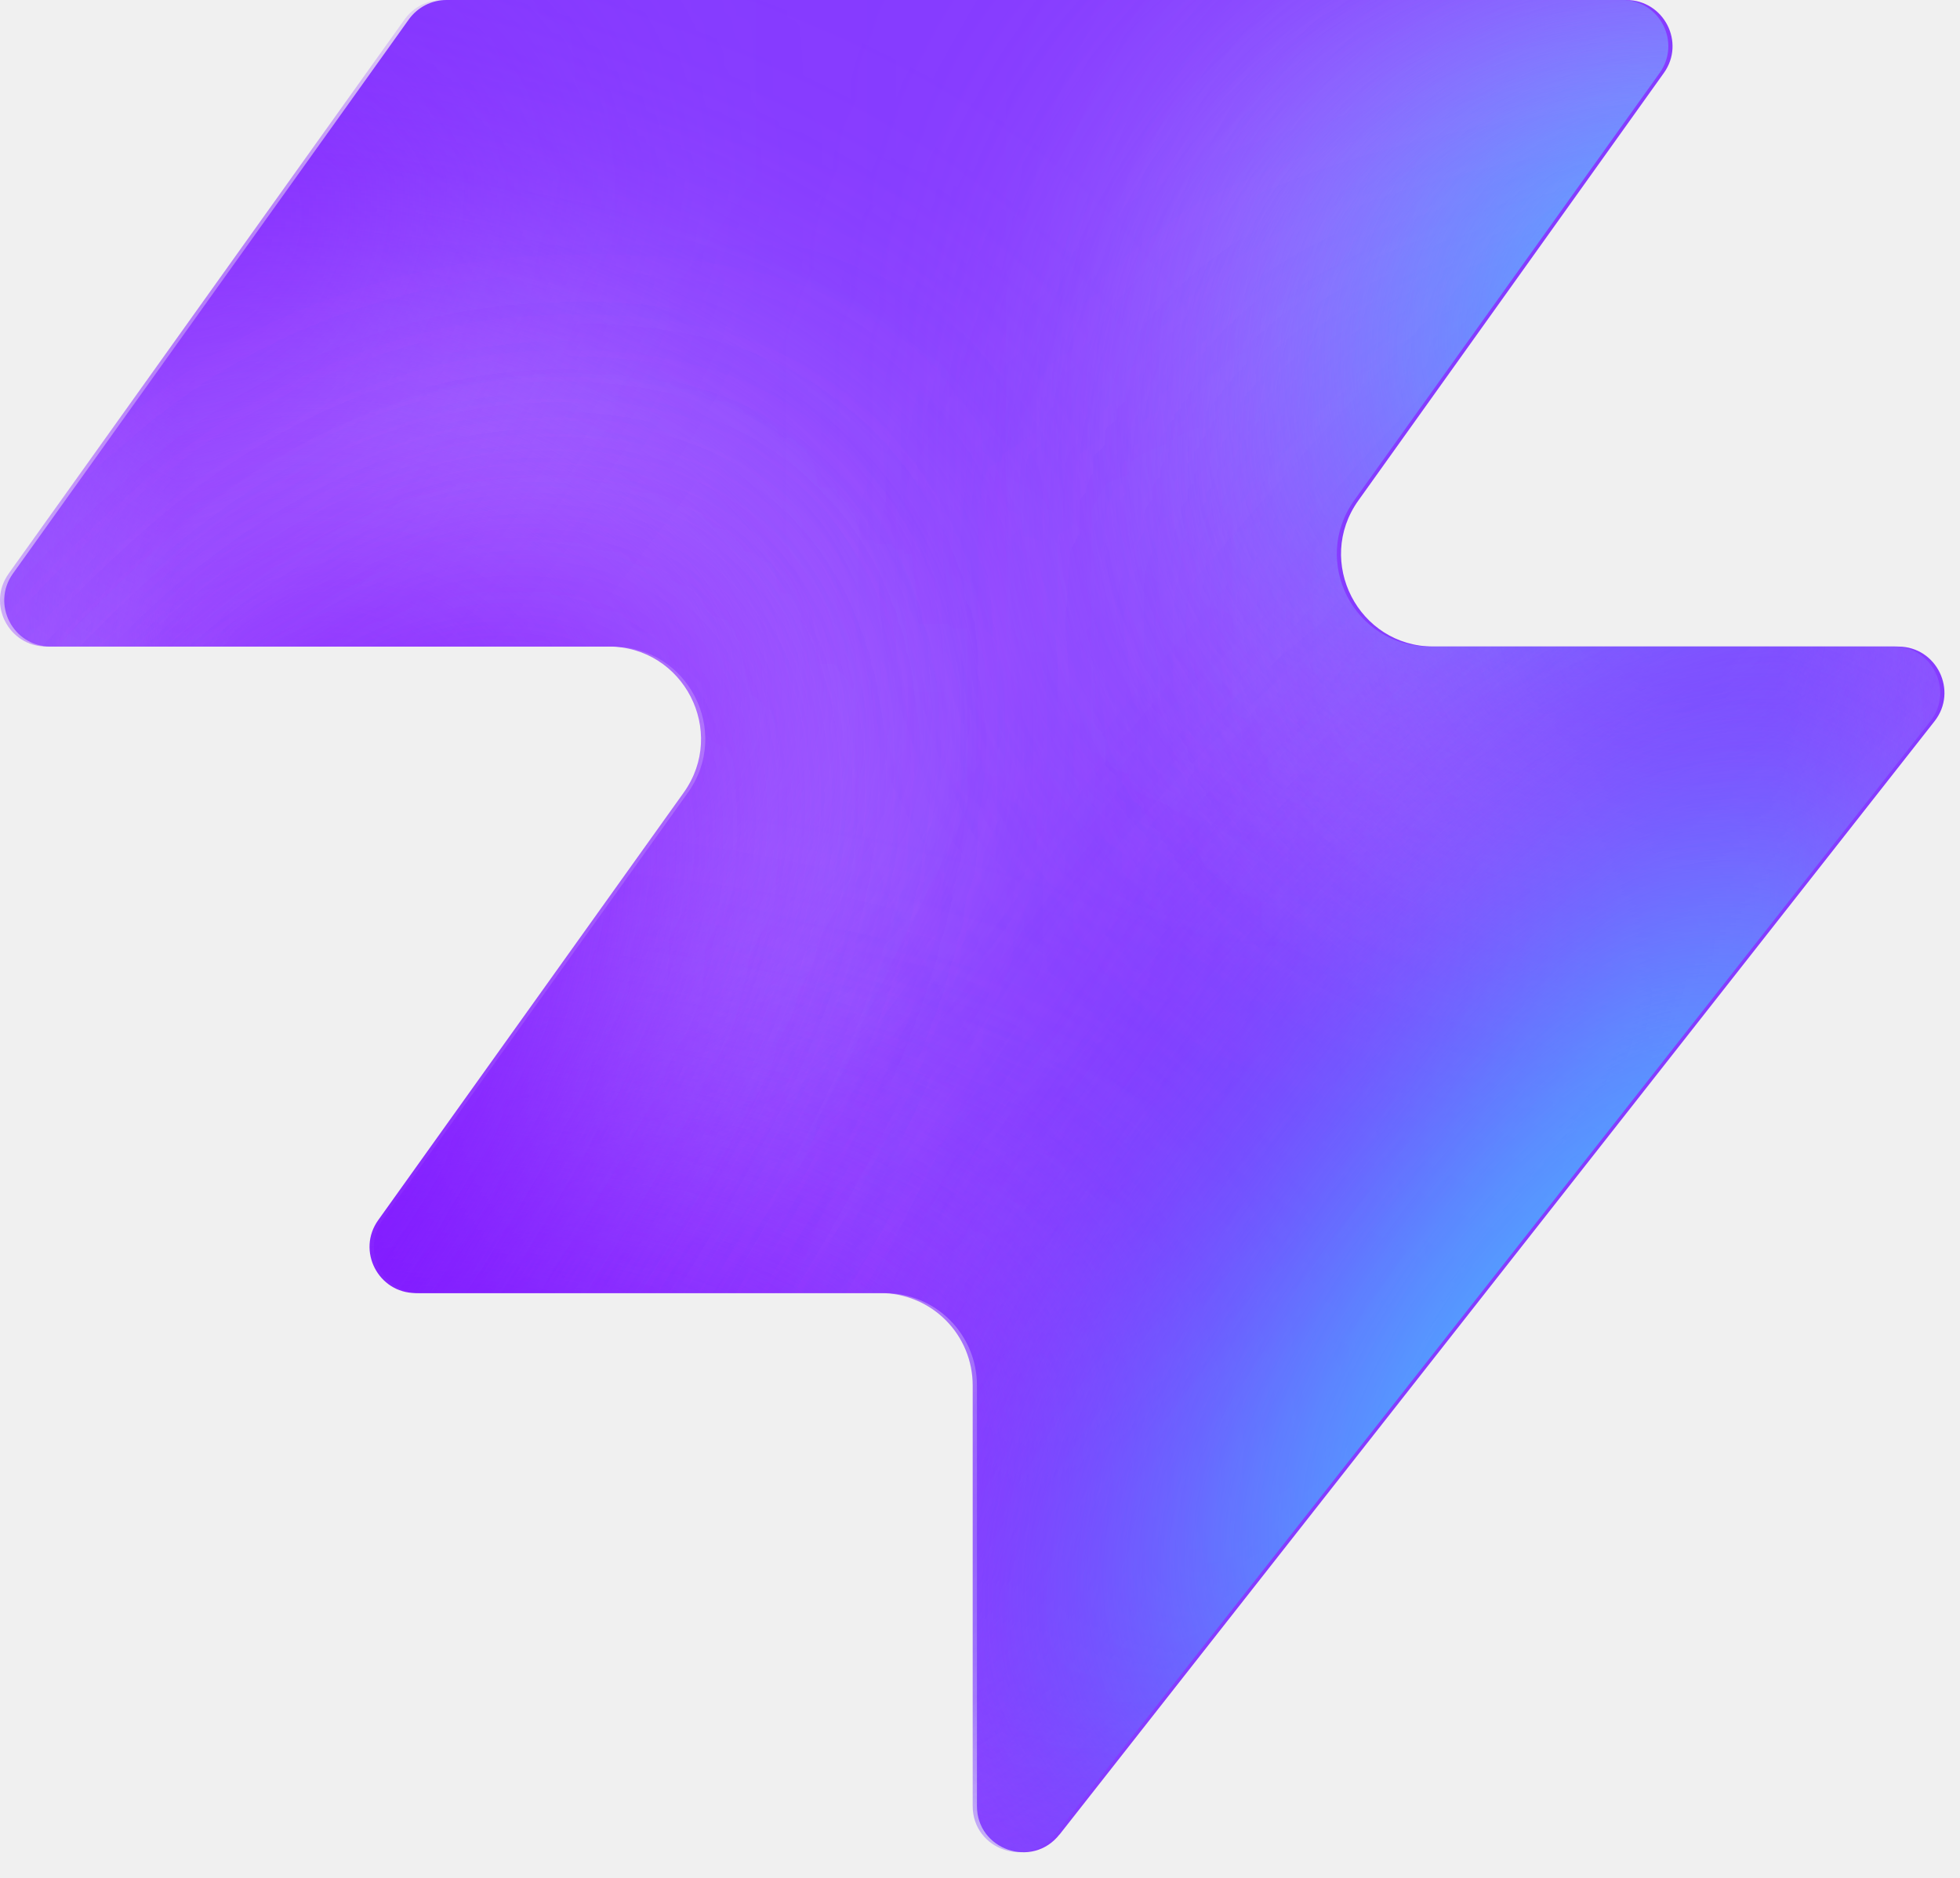
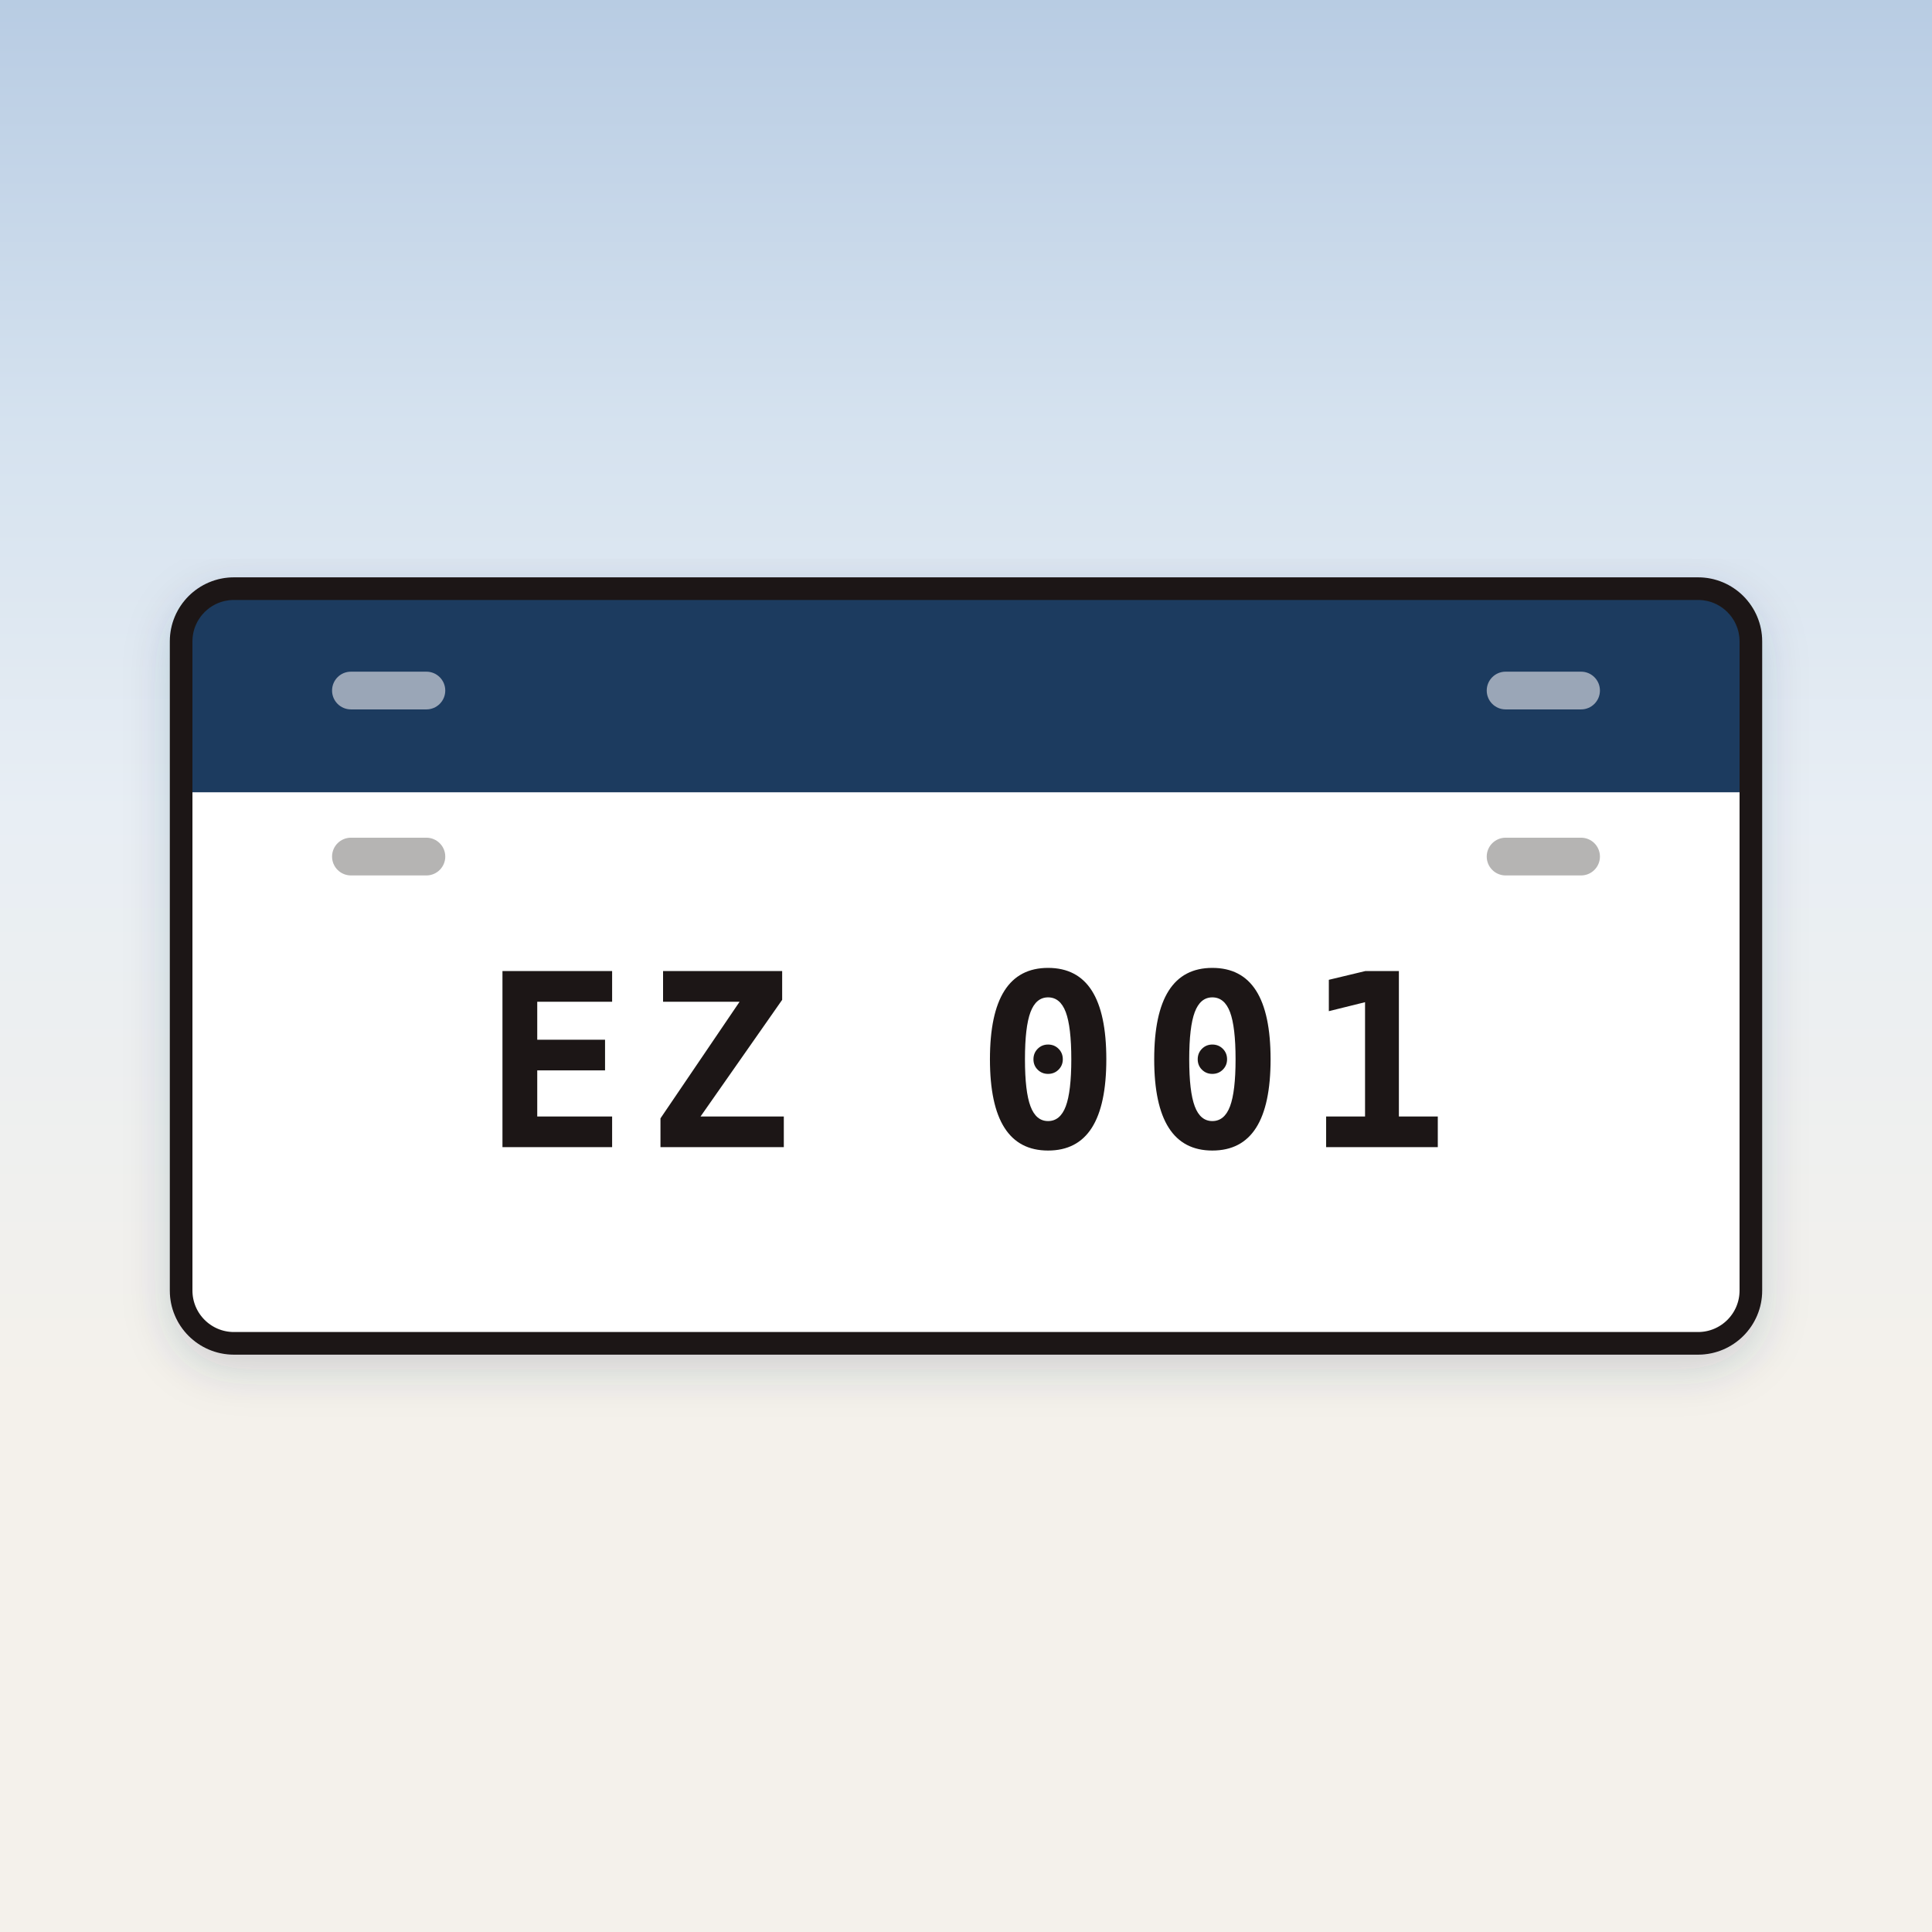
- <svg xmlns="http://www.w3.org/2000/svg" width="48" height="46" fill="none" viewBox="0 0 48 46">
-   <path fill="#863bff" d="M25.946 44.938c-.664.845-2.021.375-2.021-.698V33.937a2.26 2.26 0 0 0-2.262-2.262H10.287c-.92 0-1.456-1.04-.92-1.788l7.48-10.471c1.07-1.497 0-3.578-1.842-3.578H1.237c-.92 0-1.456-1.04-.92-1.788L10.013.474c.214-.297.556-.474.92-.474h28.894c.92 0 1.456 1.04.92 1.788l-7.48 10.471c-1.07 1.498 0 3.579 1.842 3.579h11.377c.943 0 1.473 1.088.89 1.83L25.947 44.94z" style="fill:#863bff;fill:color(display-p3 .525 .23 1);fill-opacity:1" />
-   <mask id="a" width="48" height="46" x="0" y="0" maskUnits="userSpaceOnUse" style="mask-type:alpha">
-     <path fill="#000" d="M25.842 44.938c-.664.844-2.021.375-2.021-.698V33.937a2.26 2.26 0 0 0-2.262-2.262H10.183c-.92 0-1.456-1.04-.92-1.788l7.48-10.471c1.07-1.498 0-3.579-1.842-3.579H1.133c-.92 0-1.456-1.04-.92-1.787L9.91.473c.214-.297.556-.474.92-.474h28.894c.92 0 1.456 1.04.92 1.788l-7.48 10.471c-1.07 1.498 0 3.578 1.842 3.578h11.377c.943 0 1.473 1.088.89 1.832L25.843 44.94z" style="fill:#000;fill-opacity:1" />
-   </mask>
-   <g mask="url(#a)">
-     <g filter="url(#b)">
-       <ellipse cx="5.508" cy="14.704" fill="#ede6ff" rx="5.508" ry="14.704" style="fill:#ede6ff;fill:color(display-p3 .927 .903 1);fill-opacity:1" transform="matrix(.00324 1 1 -.00324 -4.47 31.516)" />
-     </g>
-     <g filter="url(#c)">
-       <ellipse cx="10.399" cy="29.851" fill="#ede6ff" rx="10.399" ry="29.851" style="fill:#ede6ff;fill:color(display-p3 .927 .903 1);fill-opacity:1" transform="matrix(.00324 1 1 -.00324 -39.328 7.883)" />
-     </g>
-     <g filter="url(#d)">
-       <ellipse cx="5.508" cy="30.487" fill="#7e14ff" rx="5.508" ry="30.487" style="fill:#7e14ff;fill:color(display-p3 .492 .077 1);fill-opacity:1" transform="rotate(89.814 -25.913 -14.639)scale(1 -1)" />
-     </g>
-     <g filter="url(#e)">
-       <ellipse cx="5.508" cy="30.599" fill="#7e14ff" rx="5.508" ry="30.599" style="fill:#7e14ff;fill:color(display-p3 .492 .077 1);fill-opacity:1" transform="rotate(89.814 -32.644 -3.334)scale(1 -1)" />
-     </g>
-     <g filter="url(#f)">
-       <ellipse cx="5.508" cy="30.599" fill="#7e14ff" rx="5.508" ry="30.599" style="fill:#7e14ff;fill:color(display-p3 .492 .077 1);fill-opacity:1" transform="matrix(.00324 1 1 -.00324 -34.34 30.47)" />
-     </g>
-     <g filter="url(#g)">
-       <ellipse cx="14.072" cy="22.078" fill="#ede6ff" rx="14.072" ry="22.078" style="fill:#ede6ff;fill:color(display-p3 .927 .903 1);fill-opacity:1" transform="rotate(93.35 24.506 48.493)scale(-1 1)" />
-     </g>
-     <g filter="url(#h)">
-       <ellipse cx="3.47" cy="21.501" fill="#7e14ff" rx="3.47" ry="21.501" style="fill:#7e14ff;fill:color(display-p3 .492 .077 1);fill-opacity:1" transform="rotate(89.009 28.708 47.59)scale(-1 1)" />
-     </g>
-     <g filter="url(#i)">
-       <ellipse cx="3.47" cy="21.501" fill="#7e14ff" rx="3.47" ry="21.501" style="fill:#7e14ff;fill:color(display-p3 .492 .077 1);fill-opacity:1" transform="rotate(89.009 28.708 47.59)scale(-1 1)" />
-     </g>
-     <g filter="url(#j)">
-       <ellipse cx=".387" cy="8.972" fill="#7e14ff" rx="4.407" ry="29.108" style="fill:#7e14ff;fill:color(display-p3 .492 .077 1);fill-opacity:1" transform="rotate(39.51 .387 8.972)" />
-     </g>
-     <g filter="url(#k)">
-       <ellipse cx="47.523" cy="-6.092" fill="#7e14ff" rx="4.407" ry="29.108" style="fill:#7e14ff;fill:color(display-p3 .492 .077 1);fill-opacity:1" transform="rotate(37.892 47.523 -6.092)" />
-     </g>
-     <g filter="url(#l)">
-       <ellipse cx="41.412" cy="6.333" fill="#47bfff" rx="5.971" ry="9.665" style="fill:#47bfff;fill:color(display-p3 .28 .748 1);fill-opacity:1" transform="rotate(37.892 41.412 6.333)" />
-     </g>
-     <g filter="url(#m)">
-       <ellipse cx="-1.879" cy="38.332" fill="#7e14ff" rx="4.407" ry="29.108" style="fill:#7e14ff;fill:color(display-p3 .492 .077 1);fill-opacity:1" transform="rotate(37.892 -1.88 38.332)" />
-     </g>
-     <g filter="url(#n)">
-       <ellipse cx="-1.879" cy="38.332" fill="#7e14ff" rx="4.407" ry="29.108" style="fill:#7e14ff;fill:color(display-p3 .492 .077 1);fill-opacity:1" transform="rotate(37.892 -1.88 38.332)" />
-     </g>
-     <g filter="url(#o)">
-       <ellipse cx="35.651" cy="29.907" fill="#7e14ff" rx="4.407" ry="29.108" style="fill:#7e14ff;fill:color(display-p3 .492 .077 1);fill-opacity:1" transform="rotate(37.892 35.651 29.907)" />
-     </g>
-     <g filter="url(#p)">
-       <ellipse cx="38.418" cy="32.4" fill="#47bfff" rx="5.971" ry="15.297" style="fill:#47bfff;fill:color(display-p3 .28 .748 1);fill-opacity:1" transform="rotate(37.892 38.418 32.4)" />
+ <svg xmlns="http://www.w3.org/2000/svg" width="512" height="512" viewBox="0 0 512 512" fill="none">
+   <defs>
+     <linearGradient id="sky" x1="256" y1="0" x2="256" y2="512" gradientUnits="userSpaceOnUse">
+       <stop offset="0" stop-color="#b8cce3" />
+       <stop offset="0.22" stop-color="#d5e2ef" />
+       <stop offset="0.42" stop-color="#e8eef4" />
+       <stop offset="0.72" stop-color="#f4f1eb" />
+       <stop offset="1" stop-color="#f4f1eb" />
+     </linearGradient>
+     <filter id="shadow" x="32" y="144" width="448" height="232" filterUnits="userSpaceOnUse" color-interpolation-filters="sRGB">
+       <feDropShadow dx="0" dy="4" stdDeviation="6" flood-color="#1e3a5f" flood-opacity="0.18" />
+     </filter>
+   </defs>
+   <rect width="512" height="512" fill="url(#sky)" />
+   <g filter="url(#shadow)">
+     <g transform="translate(48, 156)">
+       <defs>
+         <clipPath id="plate-clip">
+           <rect width="416" height="200" rx="14" />
+         </clipPath>
+       </defs>
+       <g clip-path="url(#plate-clip)">
+         <rect width="416" height="54" fill="#1e3a5f" />
+         <rect y="54" width="416" height="146" fill="#ffffff" />
+       </g>
+       <rect width="416" height="200" rx="14" fill="none" stroke="#1c1917" stroke-width="6" />
+       <rect x="40" y="22" width="30" height="10" rx="5" fill="#ffffff" fill-opacity="0.55" />
+       <rect x="346" y="22" width="30" height="10" rx="5" fill="#ffffff" fill-opacity="0.55" />
+       <rect x="40" y="66" width="30" height="10" rx="5" fill="#2d2a26" fill-opacity="0.35" />
+       <rect x="346" y="66" width="30" height="10" rx="5" fill="#2d2a26" fill-opacity="0.35" />
+       <text x="208" y="148" fill="#1c1917" font-family="ui-monospace, SFMono-Regular, Menlo, Consolas, monospace" font-size="64" font-weight="700" text-anchor="middle" letter-spacing="5">EZ 001</text>
    </g>
  </g>
-   <defs>
-     <filter id="b" width="60.045" height="41.654" x="-19.77" y="16.149" color-interpolation-filters="sRGB" filterUnits="userSpaceOnUse">
-       <feFlood flood-opacity="0" result="BackgroundImageFix" />
-       <feBlend in="SourceGraphic" in2="BackgroundImageFix" result="shape" />
-       <feGaussianBlur result="effect1_foregroundBlur_2002_17158" stdDeviation="7.659" />
-     </filter>
-     <filter id="c" width="90.34" height="51.437" x="-54.613" y="-7.533" color-interpolation-filters="sRGB" filterUnits="userSpaceOnUse">
-       <feFlood flood-opacity="0" result="BackgroundImageFix" />
-       <feBlend in="SourceGraphic" in2="BackgroundImageFix" result="shape" />
-       <feGaussianBlur result="effect1_foregroundBlur_2002_17158" stdDeviation="7.659" />
-     </filter>
-     <filter id="d" width="79.355" height="29.4" x="-49.64" y="2.03" color-interpolation-filters="sRGB" filterUnits="userSpaceOnUse">
-       <feFlood flood-opacity="0" result="BackgroundImageFix" />
-       <feBlend in="SourceGraphic" in2="BackgroundImageFix" result="shape" />
-       <feGaussianBlur result="effect1_foregroundBlur_2002_17158" stdDeviation="4.596" />
-     </filter>
-     <filter id="e" width="79.579" height="29.4" x="-45.045" y="20.029" color-interpolation-filters="sRGB" filterUnits="userSpaceOnUse">
-       <feFlood flood-opacity="0" result="BackgroundImageFix" />
-       <feBlend in="SourceGraphic" in2="BackgroundImageFix" result="shape" />
-       <feGaussianBlur result="effect1_foregroundBlur_2002_17158" stdDeviation="4.596" />
-     </filter>
-     <filter id="f" width="79.579" height="29.4" x="-43.513" y="21.178" color-interpolation-filters="sRGB" filterUnits="userSpaceOnUse">
-       <feFlood flood-opacity="0" result="BackgroundImageFix" />
-       <feBlend in="SourceGraphic" in2="BackgroundImageFix" result="shape" />
-       <feGaussianBlur result="effect1_foregroundBlur_2002_17158" stdDeviation="4.596" />
-     </filter>
-     <filter id="g" width="74.749" height="58.852" x="15.756" y="-17.901" color-interpolation-filters="sRGB" filterUnits="userSpaceOnUse">
-       <feFlood flood-opacity="0" result="BackgroundImageFix" />
-       <feBlend in="SourceGraphic" in2="BackgroundImageFix" result="shape" />
-       <feGaussianBlur result="effect1_foregroundBlur_2002_17158" stdDeviation="7.659" />
-     </filter>
-     <filter id="h" width="61.377" height="25.362" x="23.548" y="2.284" color-interpolation-filters="sRGB" filterUnits="userSpaceOnUse">
-       <feFlood flood-opacity="0" result="BackgroundImageFix" />
-       <feBlend in="SourceGraphic" in2="BackgroundImageFix" result="shape" />
-       <feGaussianBlur result="effect1_foregroundBlur_2002_17158" stdDeviation="4.596" />
-     </filter>
-     <filter id="i" width="61.377" height="25.362" x="23.548" y="2.284" color-interpolation-filters="sRGB" filterUnits="userSpaceOnUse">
-       <feFlood flood-opacity="0" result="BackgroundImageFix" />
-       <feBlend in="SourceGraphic" in2="BackgroundImageFix" result="shape" />
-       <feGaussianBlur result="effect1_foregroundBlur_2002_17158" stdDeviation="4.596" />
-     </filter>
-     <filter id="j" width="56.045" height="63.649" x="-27.636" y="-22.853" color-interpolation-filters="sRGB" filterUnits="userSpaceOnUse">
-       <feFlood flood-opacity="0" result="BackgroundImageFix" />
-       <feBlend in="SourceGraphic" in2="BackgroundImageFix" result="shape" />
-       <feGaussianBlur result="effect1_foregroundBlur_2002_17158" stdDeviation="4.596" />
-     </filter>
-     <filter id="k" width="54.814" height="64.646" x="20.116" y="-38.415" color-interpolation-filters="sRGB" filterUnits="userSpaceOnUse">
-       <feFlood flood-opacity="0" result="BackgroundImageFix" />
-       <feBlend in="SourceGraphic" in2="BackgroundImageFix" result="shape" />
-       <feGaussianBlur result="effect1_foregroundBlur_2002_17158" stdDeviation="4.596" />
-     </filter>
-     <filter id="l" width="33.541" height="35.313" x="24.641" y="-11.323" color-interpolation-filters="sRGB" filterUnits="userSpaceOnUse">
-       <feFlood flood-opacity="0" result="BackgroundImageFix" />
-       <feBlend in="SourceGraphic" in2="BackgroundImageFix" result="shape" />
-       <feGaussianBlur result="effect1_foregroundBlur_2002_17158" stdDeviation="4.596" />
-     </filter>
-     <filter id="m" width="54.814" height="64.646" x="-29.286" y="6.009" color-interpolation-filters="sRGB" filterUnits="userSpaceOnUse">
-       <feFlood flood-opacity="0" result="BackgroundImageFix" />
-       <feBlend in="SourceGraphic" in2="BackgroundImageFix" result="shape" />
-       <feGaussianBlur result="effect1_foregroundBlur_2002_17158" stdDeviation="4.596" />
-     </filter>
-     <filter id="n" width="54.814" height="64.646" x="-29.286" y="6.009" color-interpolation-filters="sRGB" filterUnits="userSpaceOnUse">
-       <feFlood flood-opacity="0" result="BackgroundImageFix" />
-       <feBlend in="SourceGraphic" in2="BackgroundImageFix" result="shape" />
-       <feGaussianBlur result="effect1_foregroundBlur_2002_17158" stdDeviation="4.596" />
-     </filter>
-     <filter id="o" width="54.814" height="64.646" x="8.244" y="-2.416" color-interpolation-filters="sRGB" filterUnits="userSpaceOnUse">
-       <feFlood flood-opacity="0" result="BackgroundImageFix" />
-       <feBlend in="SourceGraphic" in2="BackgroundImageFix" result="shape" />
-       <feGaussianBlur result="effect1_foregroundBlur_2002_17158" stdDeviation="4.596" />
-     </filter>
-     <filter id="p" width="39.409" height="43.623" x="18.713" y="10.588" color-interpolation-filters="sRGB" filterUnits="userSpaceOnUse">
-       <feFlood flood-opacity="0" result="BackgroundImageFix" />
-       <feBlend in="SourceGraphic" in2="BackgroundImageFix" result="shape" />
-       <feGaussianBlur result="effect1_foregroundBlur_2002_17158" stdDeviation="4.596" />
-     </filter>
-   </defs>
</svg>
